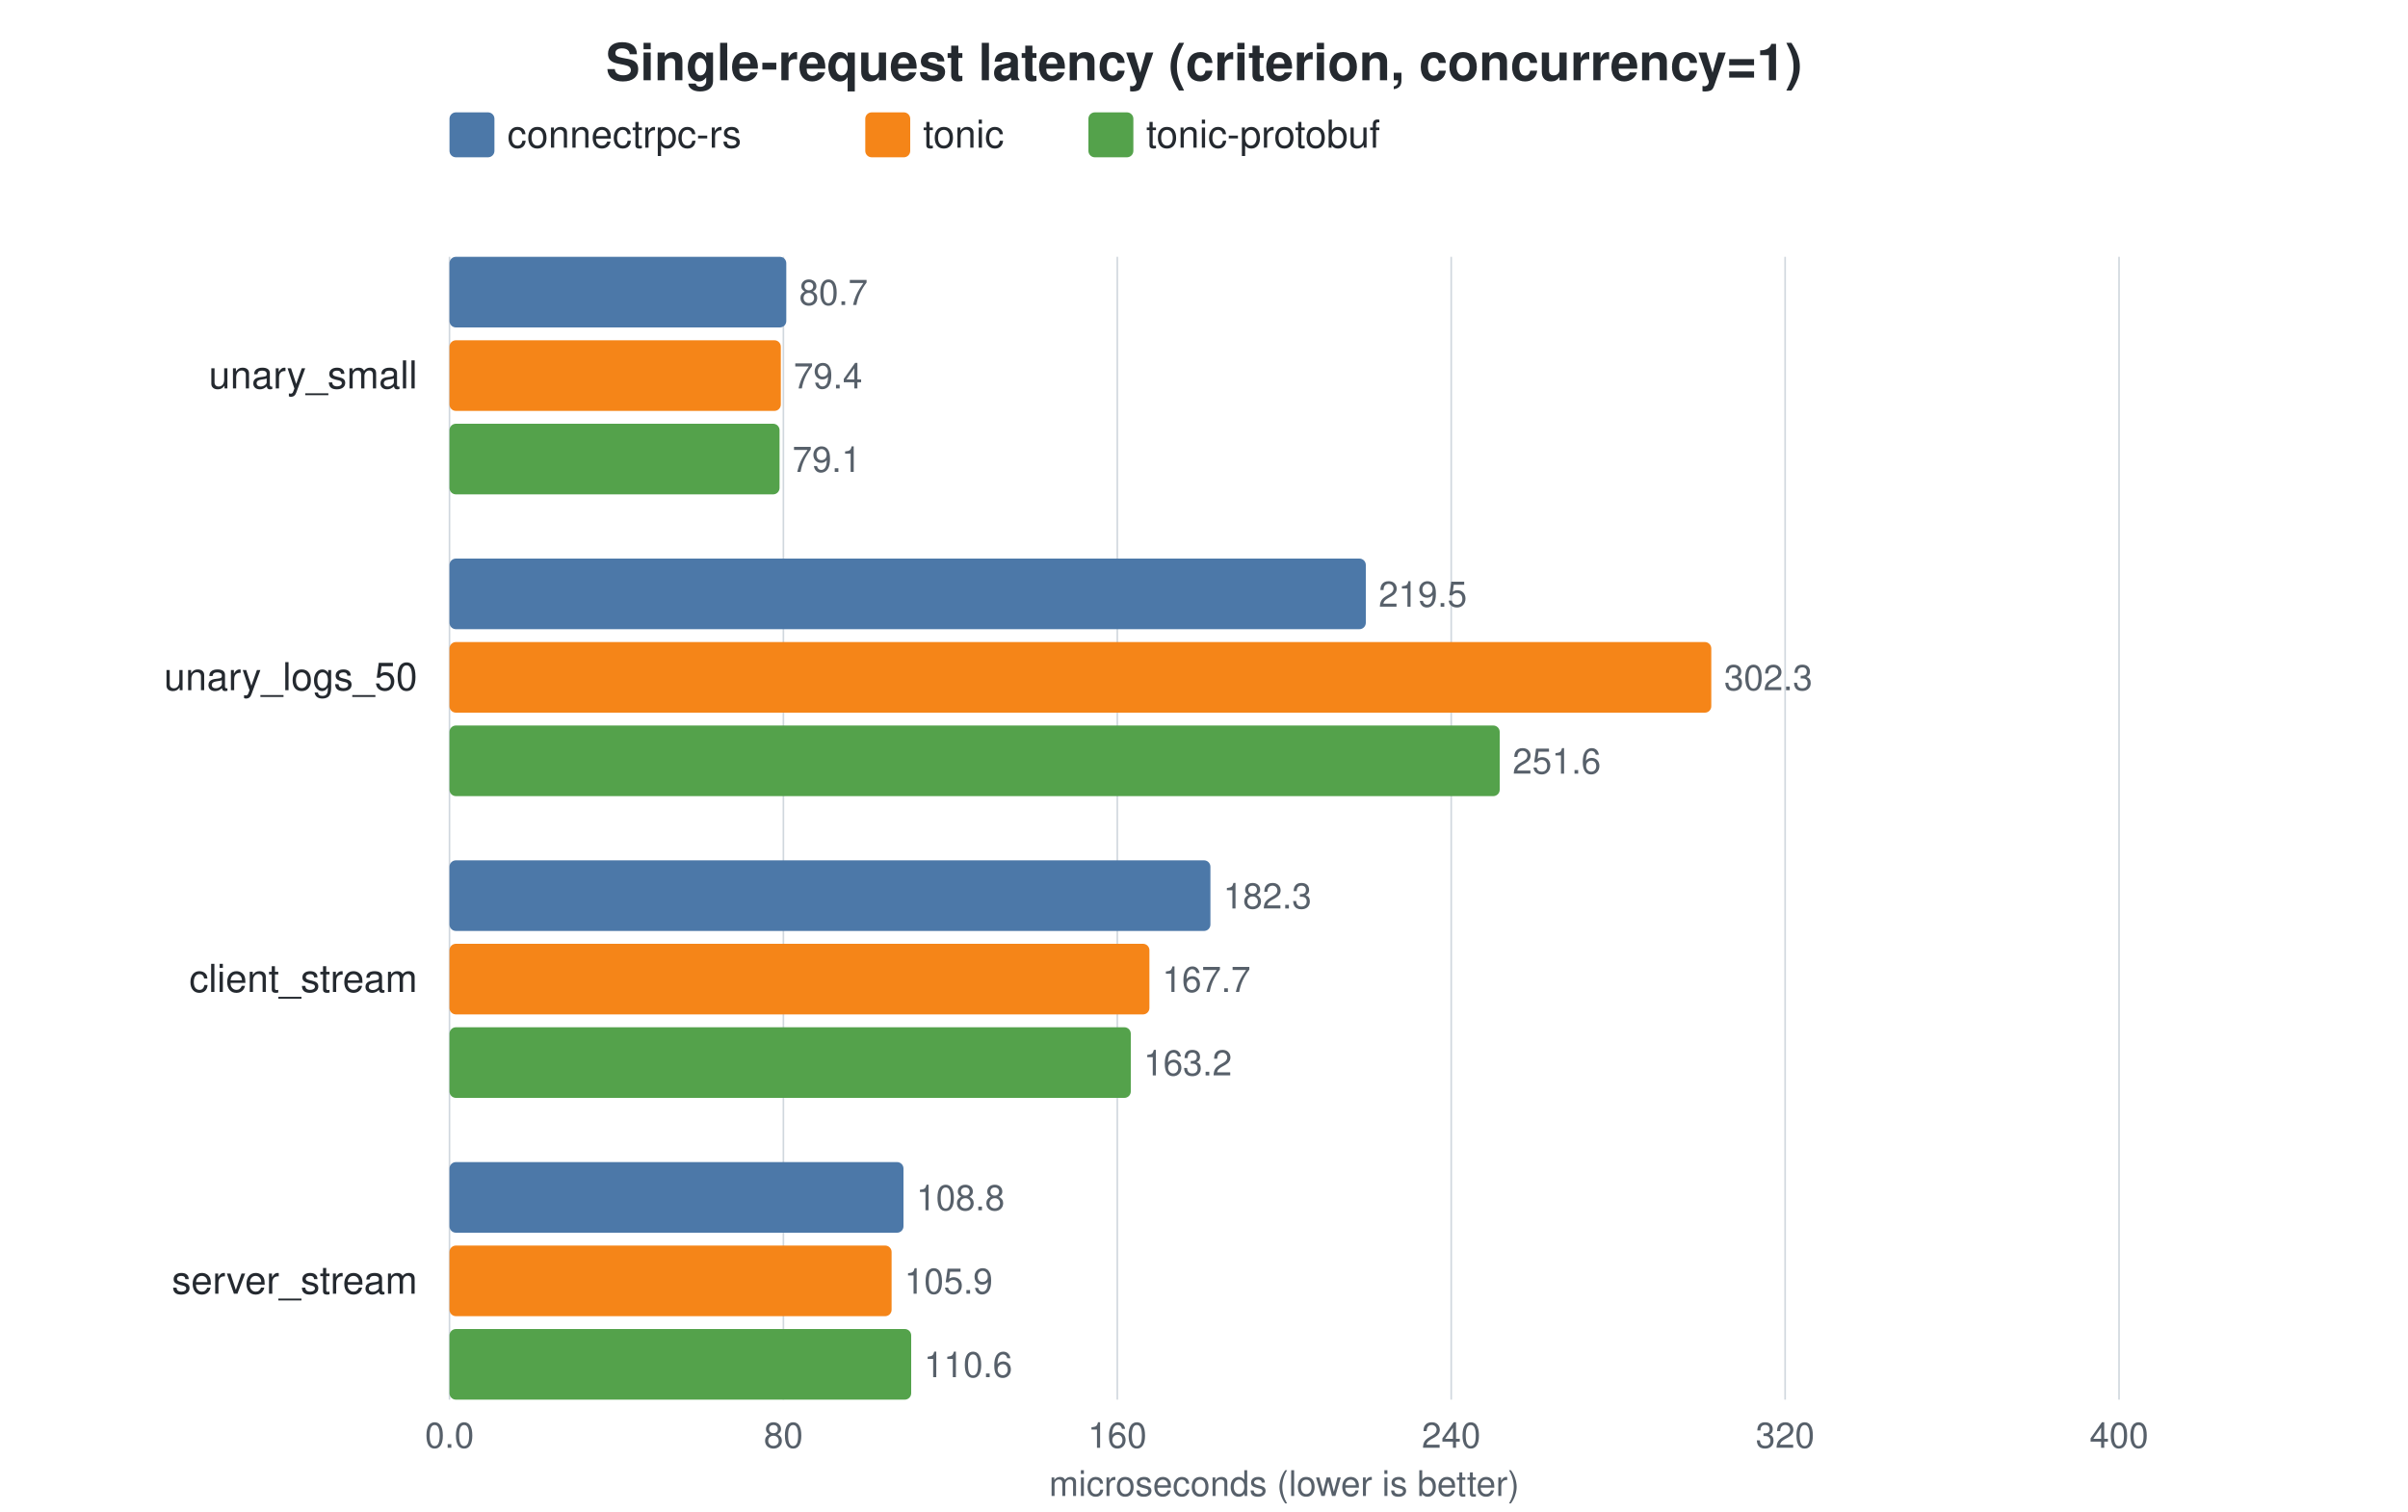
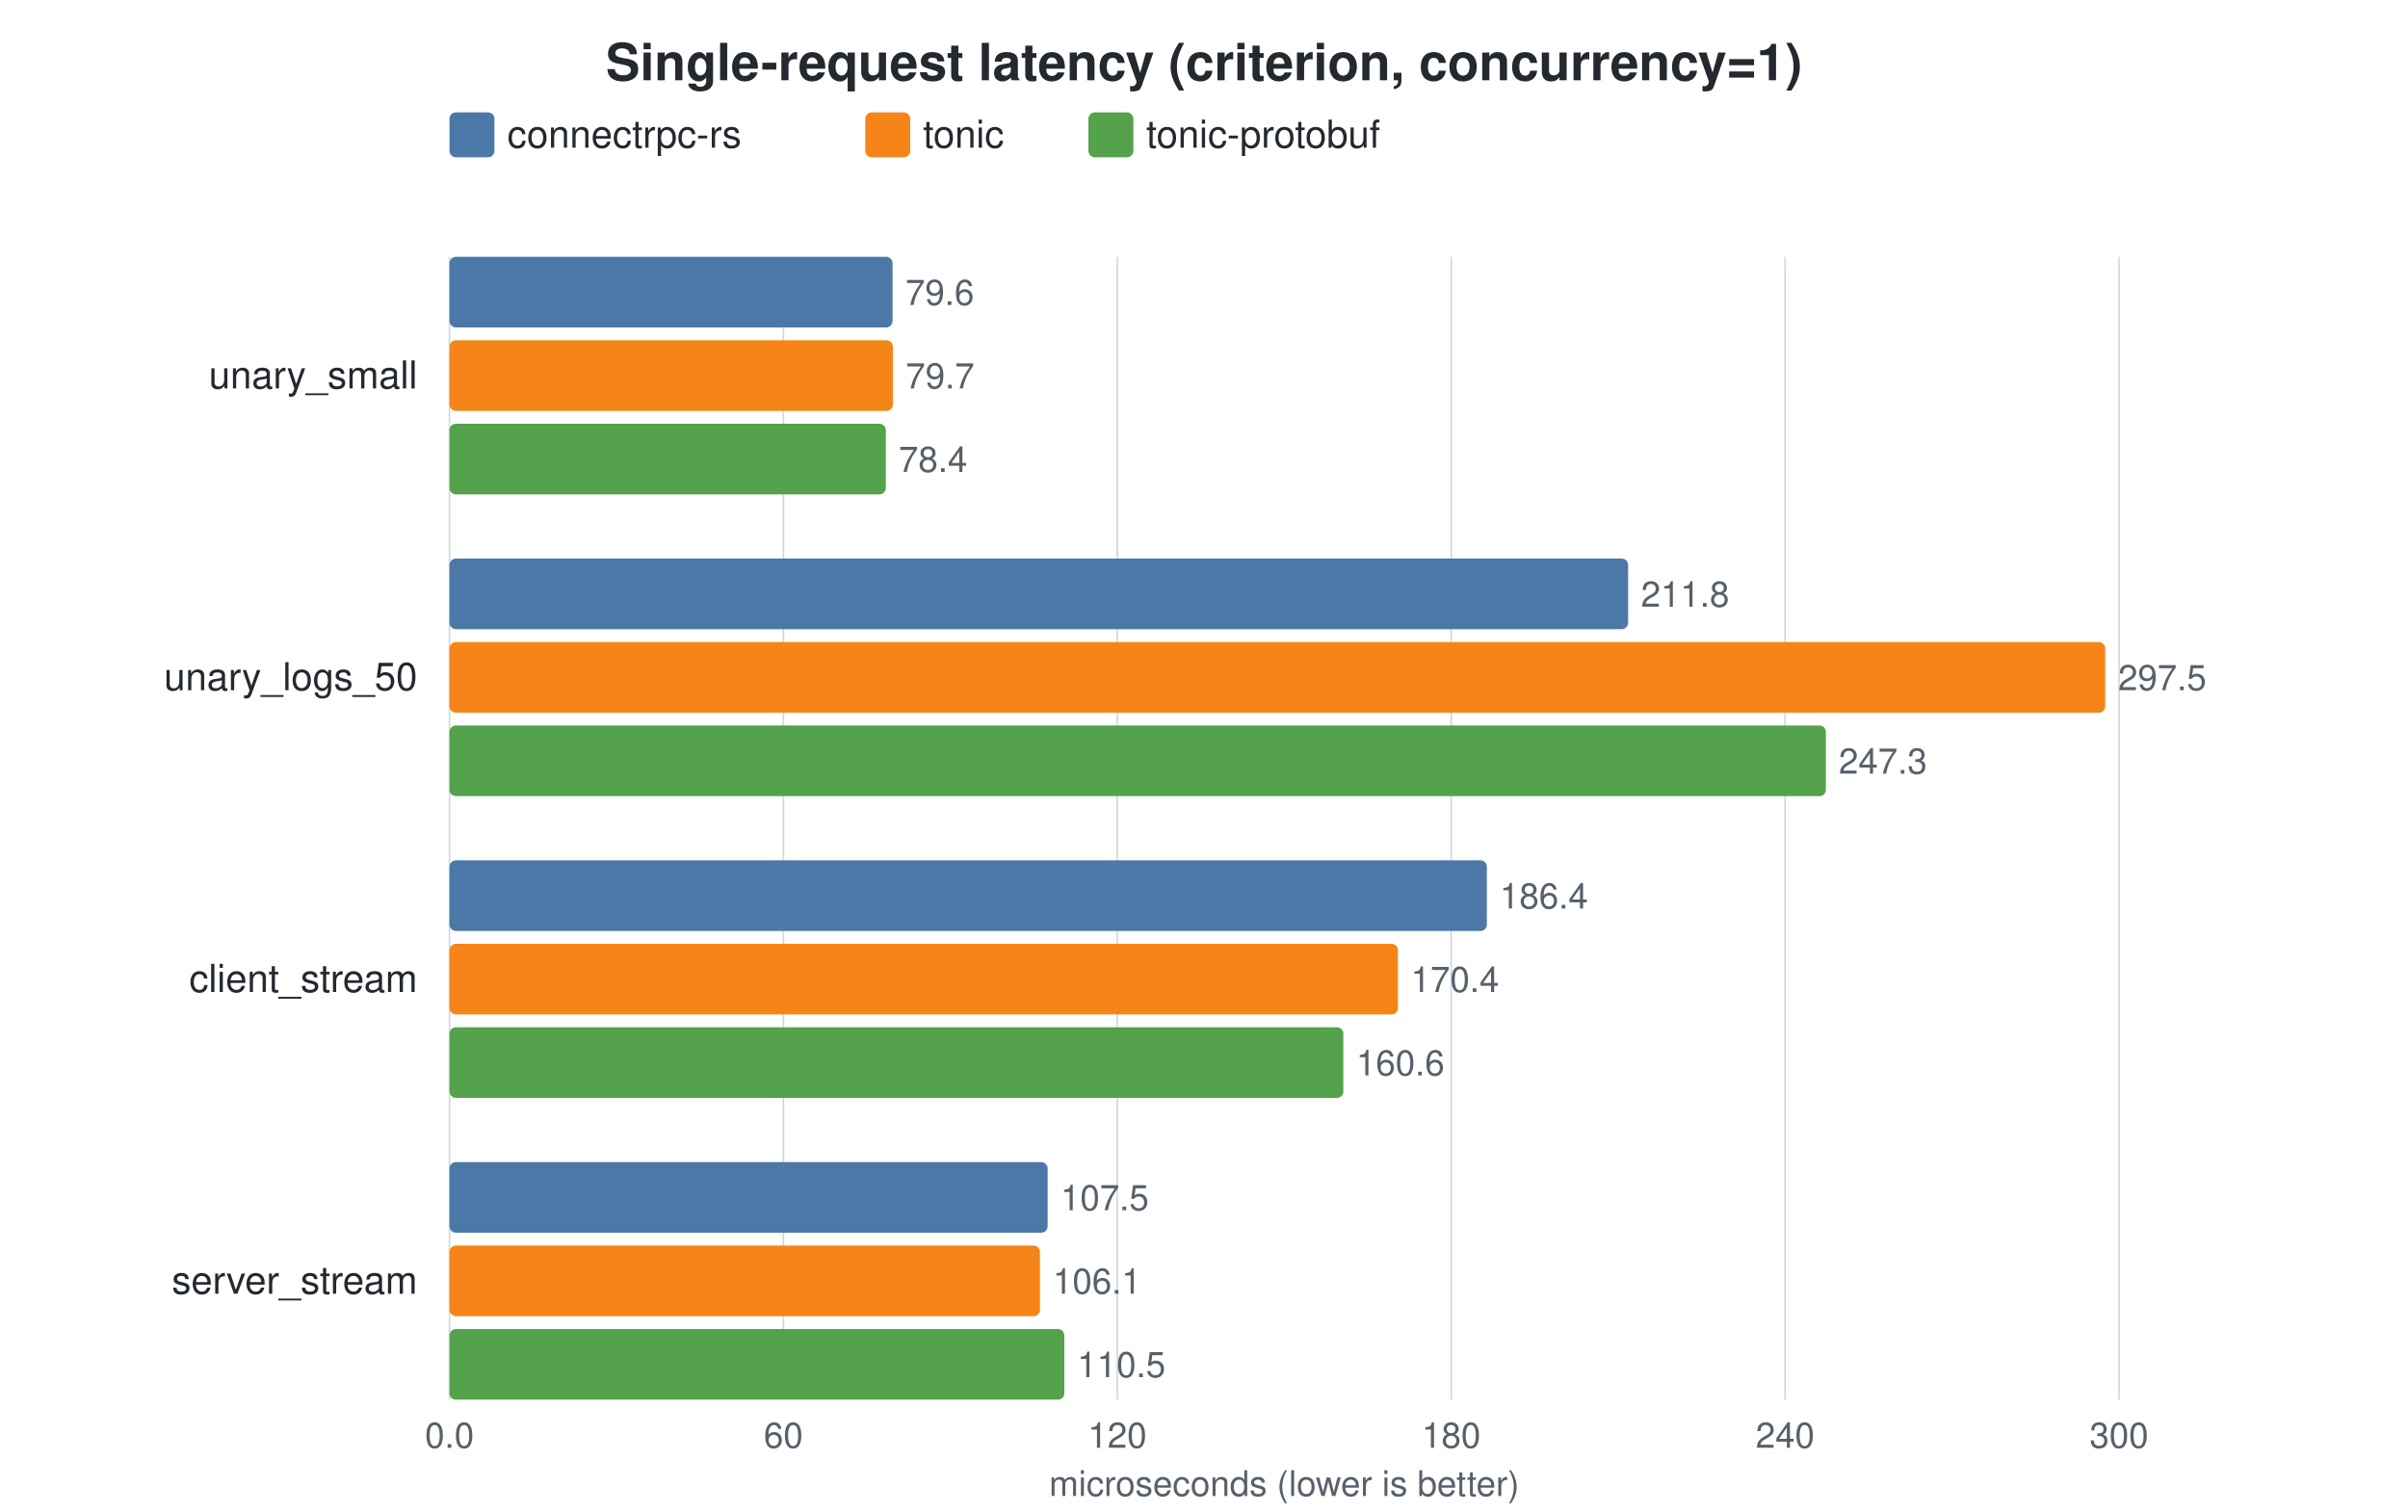
<svg xmlns="http://www.w3.org/2000/svg" width="750" height="471" viewBox="0 0 750 471">
  <style>
    text { font-family: -apple-system, BlinkMacSystemFont, "Segoe UI", Helvetica, Arial, sans-serif; }
    .title { font-size: 16px; font-weight: 600; fill: #24292f; }
    .label { font-size: 12px; fill: #24292f; }
    .value { font-size: 11px; fill: #57606a; }
    .axis-label { font-size: 11px; fill: #57606a; }
    .legend-text { font-size: 12px; fill: #24292f; }
    .grid { stroke: #d0d7de; stroke-width: 0.5; }
  </style>
  <rect width="100%" height="100%" fill="white" />
  <text x="375.0" y="25" text-anchor="middle" class="title">Single-request latency (criterion, concurrency=1)</text>
  <rect x="140" y="35" width="14" height="14" rx="2" fill="#4C78A8" />
  <text x="158" y="46" class="legend-text">connectrpc-rs</text>
  <rect x="269.5" y="35" width="14" height="14" rx="2" fill="#F58518" />
  <text x="287.5" y="46" class="legend-text">tonic</text>
  <rect x="339.0" y="35" width="14" height="14" rx="2" fill="#54A24B" />
  <text x="357.0" y="46" class="legend-text">tonic-protobuf</text>
  <line x1="140.0" y1="80" x2="140.0" y2="436" class="grid" />
  <text x="140.0" y="451" text-anchor="middle" class="axis-label">0.0</text>
  <line x1="244.0" y1="80" x2="244.0" y2="436" class="grid" />
-   <text x="244.0" y="451" text-anchor="middle" class="axis-label">80</text>
+   <text x="244.0" y="451" text-anchor="middle" class="axis-label">60</text>
  <line x1="348.0" y1="80" x2="348.0" y2="436" class="grid" />
-   <text x="348.0" y="451" text-anchor="middle" class="axis-label">160</text>
+   <text x="348.0" y="451" text-anchor="middle" class="axis-label">120</text>
  <line x1="452.0" y1="80" x2="452.0" y2="436" class="grid" />
-   <text x="452.0" y="451" text-anchor="middle" class="axis-label">240</text>
+   <text x="452.0" y="451" text-anchor="middle" class="axis-label">180</text>
  <line x1="556.0" y1="80" x2="556.0" y2="436" class="grid" />
-   <text x="556.0" y="451" text-anchor="middle" class="axis-label">320</text>
+   <text x="556.0" y="451" text-anchor="middle" class="axis-label">240</text>
  <line x1="660.0" y1="80" x2="660.0" y2="436" class="grid" />
-   <text x="660.0" y="451" text-anchor="middle" class="axis-label">400</text>
+   <text x="660.0" y="451" text-anchor="middle" class="axis-label">300</text>
  <text x="400.0" y="466" text-anchor="middle" class="axis-label">microseconds (lower is better)</text>
  <text x="130" y="121.0" text-anchor="end" class="label">unary_small</text>
-   <rect x="140" y="80.0" width="104.9" height="22" rx="2" fill="#4C78A8" />
-   <text x="248.9" y="95.0" class="value">80.7</text>
-   <rect x="140" y="106.0" width="103.2" height="22" rx="2" fill="#F58518" />
-   <text x="247.2" y="121.0" class="value">79.4</text>
-   <rect x="140" y="132.0" width="102.8" height="22" rx="2" fill="#54A24B" />
-   <text x="246.8" y="147.0" class="value">79.1</text>
+   <rect x="140" y="80.0" width="138.0" height="22" rx="2" fill="#4C78A8" />
+   <text x="282.0" y="95.0" class="value">79.6</text>
+   <rect x="140" y="106.0" width="138.1" height="22" rx="2" fill="#F58518" />
+   <text x="282.1" y="121.0" class="value">79.7</text>
+   <rect x="140" y="132.0" width="135.9" height="22" rx="2" fill="#54A24B" />
+   <text x="279.9" y="147.0" class="value">78.4</text>
  <text x="130" y="215.0" text-anchor="end" class="label">unary_logs_50</text>
-   <rect x="140" y="174.0" width="285.4" height="22" rx="2" fill="#4C78A8" />
-   <text x="429.4" y="189.0" class="value">219.5</text>
-   <rect x="140" y="200.0" width="393.0" height="22" rx="2" fill="#F58518" />
-   <text x="537.0" y="215.0" class="value">302.3</text>
-   <rect x="140" y="226.0" width="327.1" height="22" rx="2" fill="#54A24B" />
-   <text x="471.1" y="241.0" class="value">251.6</text>
+   <rect x="140" y="174.0" width="367.1" height="22" rx="2" fill="#4C78A8" />
+   <text x="511.1" y="189.0" class="value">211.8</text>
+   <rect x="140" y="200.0" width="515.7" height="22" rx="2" fill="#F58518" />
+   <text x="659.7" y="215.0" class="value">297.5</text>
+   <rect x="140" y="226.0" width="428.7" height="22" rx="2" fill="#54A24B" />
+   <text x="572.7" y="241.0" class="value">247.3</text>
  <text x="130" y="309.0" text-anchor="end" class="label">client_stream</text>
-   <rect x="140" y="268.0" width="237.0" height="22" rx="2" fill="#4C78A8" />
-   <text x="381.0" y="283.0" class="value">182.3</text>
-   <rect x="140" y="294.0" width="218.0" height="22" rx="2" fill="#F58518" />
-   <text x="362.0" y="309.0" class="value">167.7</text>
-   <rect x="140" y="320.0" width="212.2" height="22" rx="2" fill="#54A24B" />
-   <text x="356.2" y="335.0" class="value">163.2</text>
+   <rect x="140" y="268.0" width="323.1" height="22" rx="2" fill="#4C78A8" />
+   <text x="467.1" y="283.0" class="value">186.4</text>
+   <rect x="140" y="294.0" width="295.4" height="22" rx="2" fill="#F58518" />
+   <text x="439.4" y="309.0" class="value">170.4</text>
+   <rect x="140" y="320.0" width="278.4" height="22" rx="2" fill="#54A24B" />
+   <text x="422.4" y="335.0" class="value">160.6</text>
  <text x="130" y="403.0" text-anchor="end" class="label">server_stream</text>
-   <rect x="140" y="362.0" width="141.4" height="22" rx="2" fill="#4C78A8" />
-   <text x="285.4" y="377.0" class="value">108.8</text>
-   <rect x="140" y="388.0" width="137.7" height="22" rx="2" fill="#F58518" />
-   <text x="281.7" y="403.0" class="value">105.9</text>
-   <rect x="140" y="414.0" width="143.8" height="22" rx="2" fill="#54A24B" />
-   <text x="287.8" y="429.0" class="value">110.6</text>
+   <rect x="140" y="362.0" width="186.3" height="22" rx="2" fill="#4C78A8" />
+   <text x="330.3" y="377.0" class="value">107.5</text>
+   <rect x="140" y="388.0" width="183.9" height="22" rx="2" fill="#F58518" />
+   <text x="327.9" y="403.0" class="value">106.1</text>
+   <rect x="140" y="414.0" width="191.5" height="22" rx="2" fill="#54A24B" />
+   <text x="335.5" y="429.0" class="value">110.5</text>
</svg>
